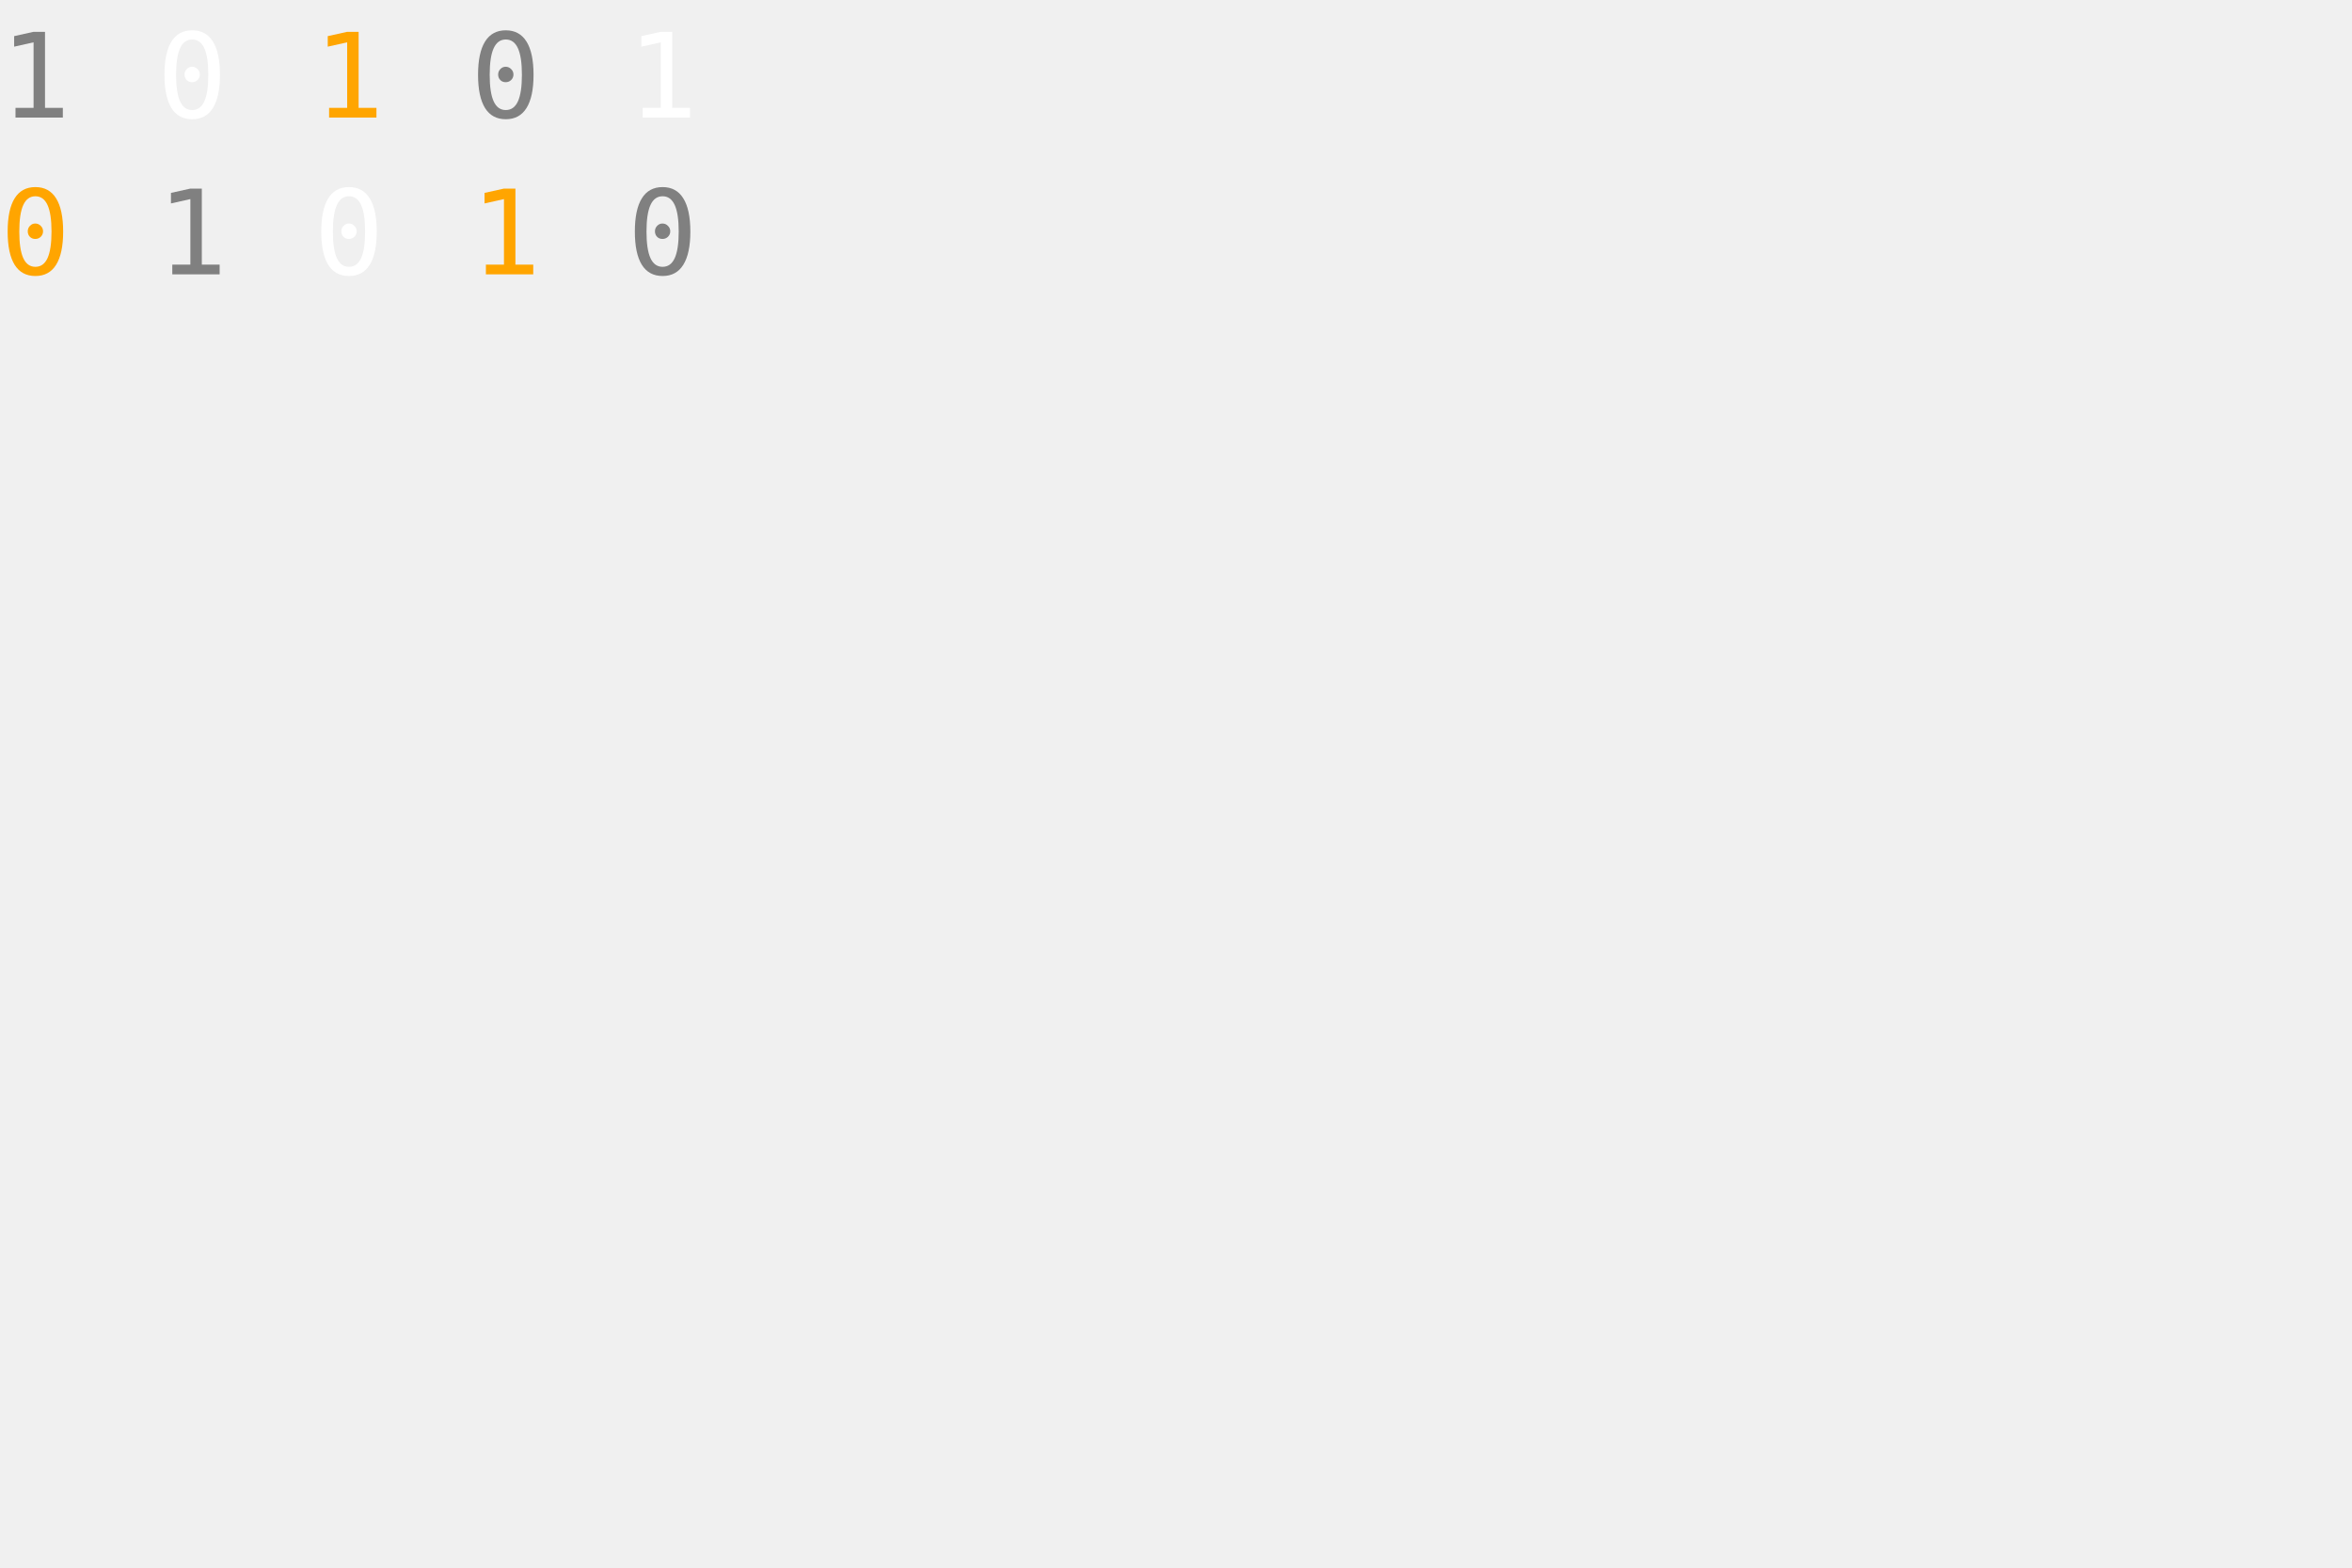
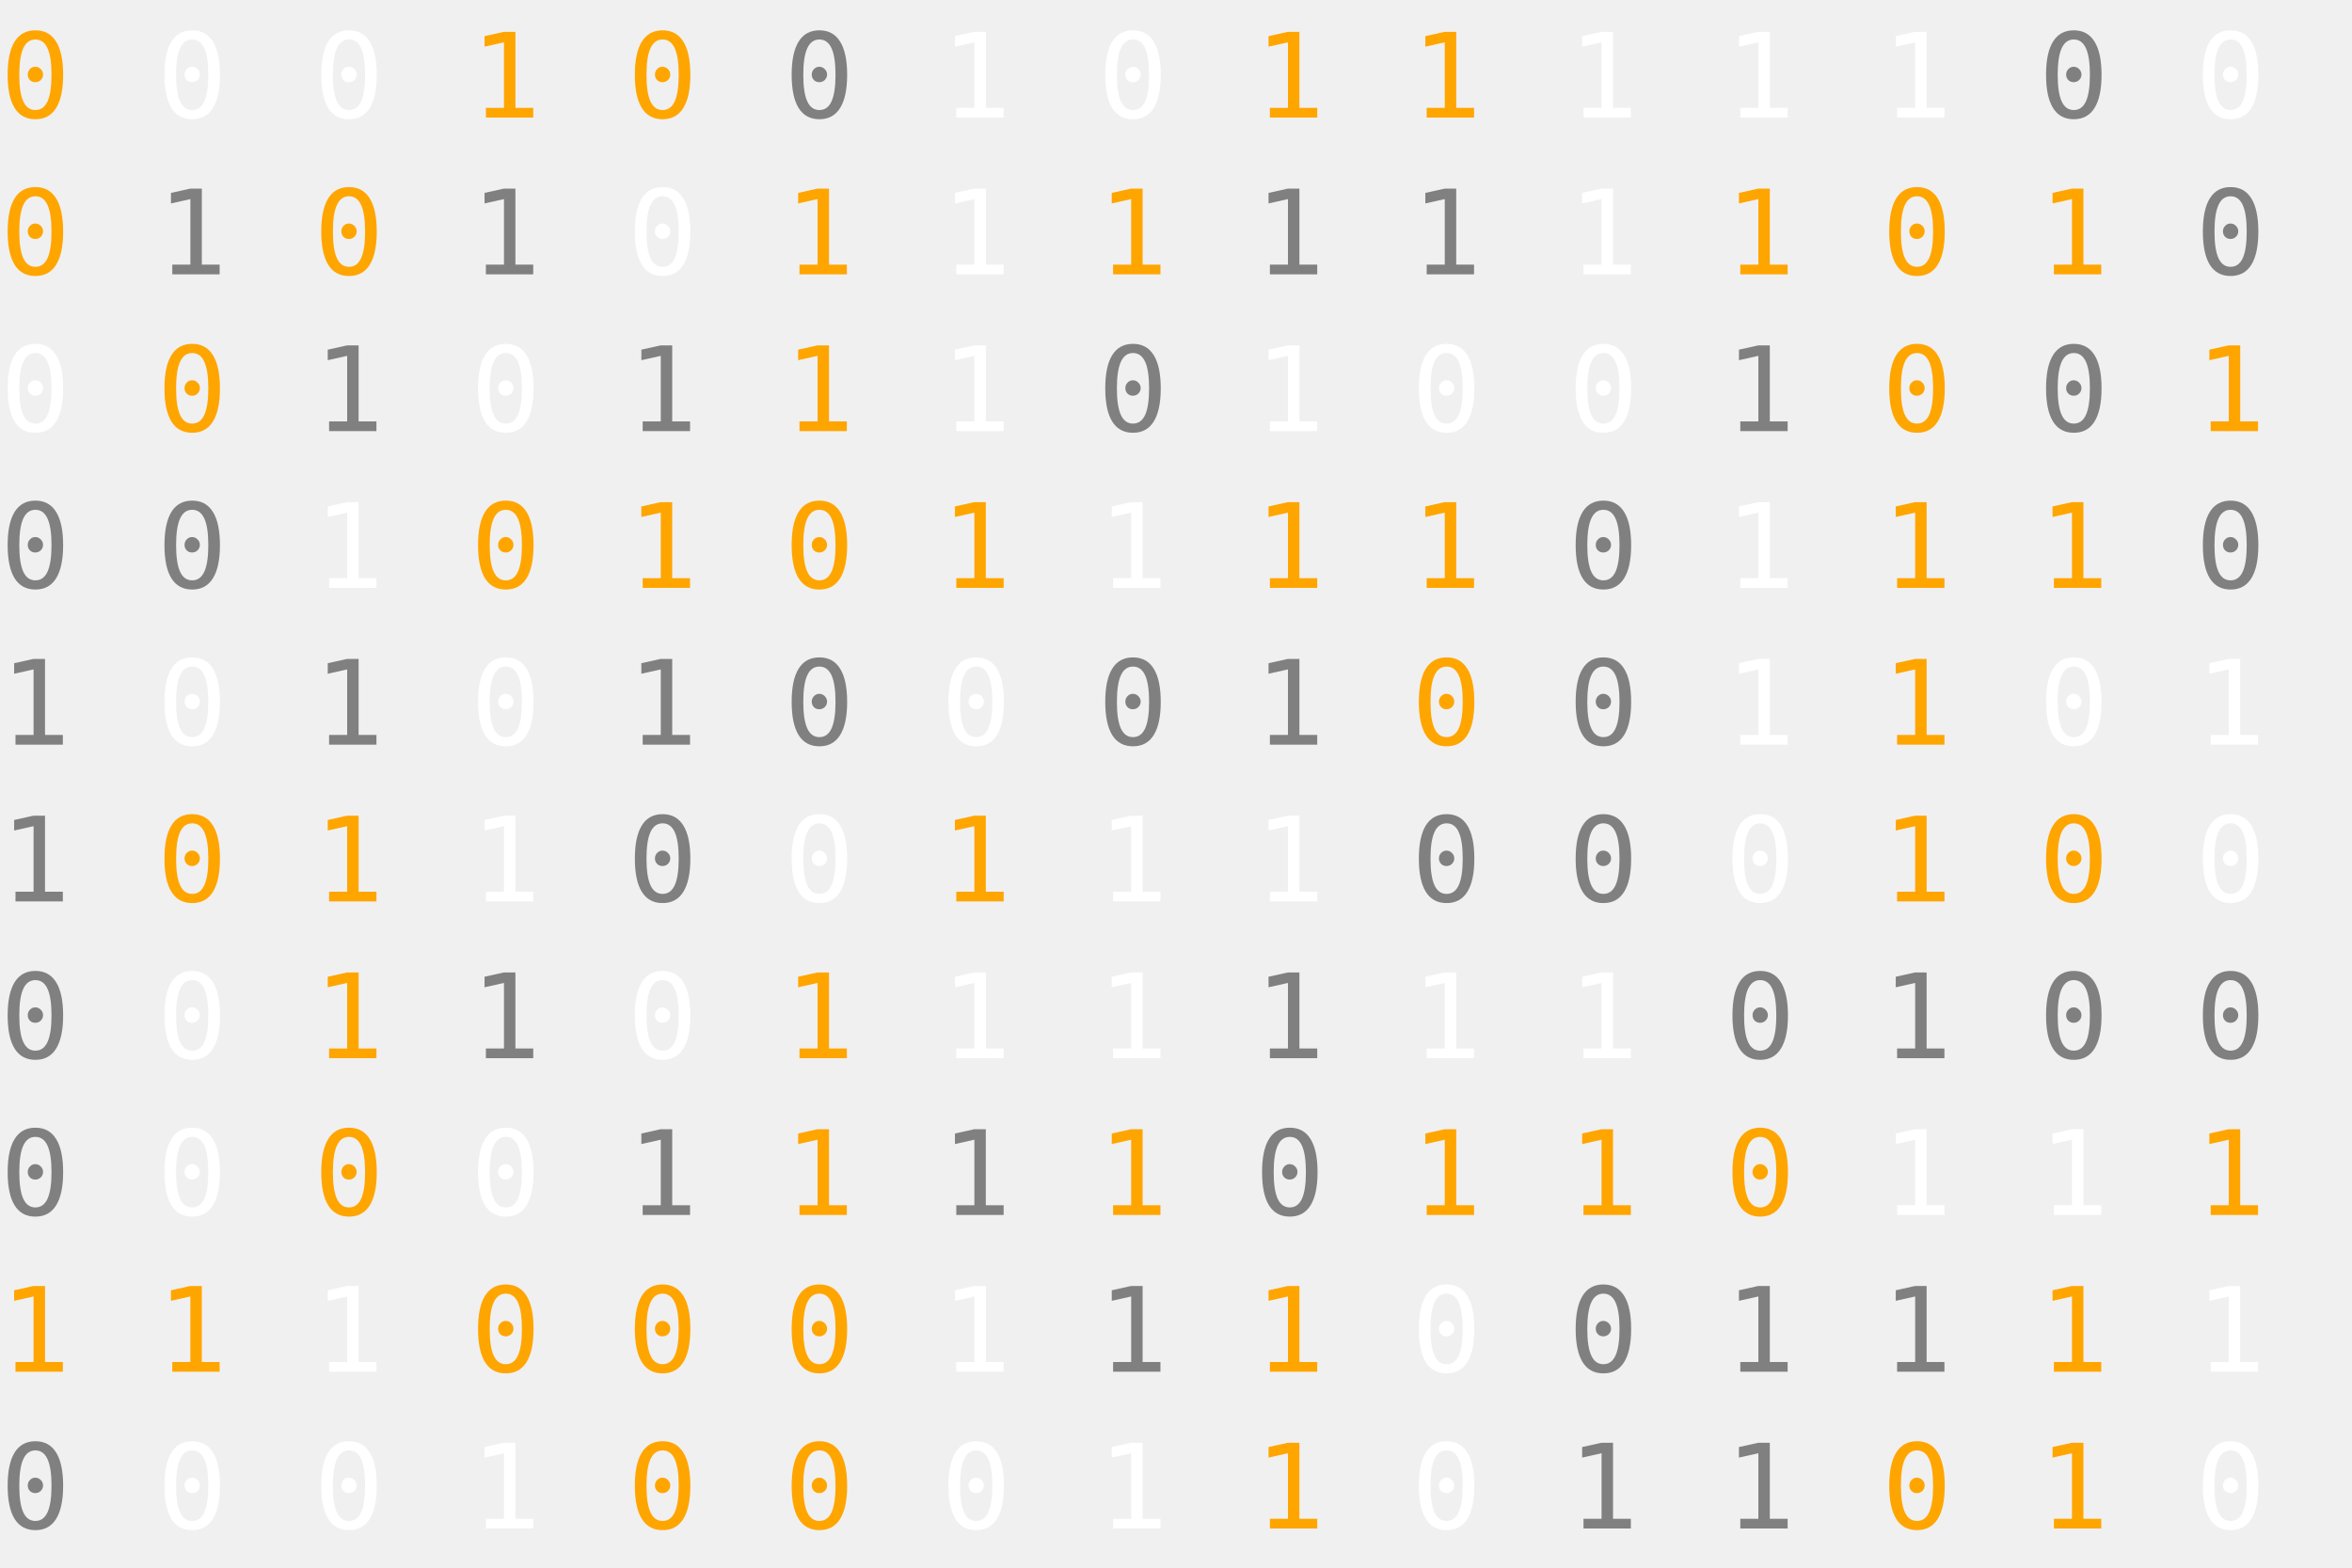
- <svg xmlns="http://www.w3.org/2000/svg" width="600" height="400">
-   <text x="0" y="30" font-size="30" fill="grey" font-family="monospace">1</text>
-   <text x="40" y="30" font-size="30" fill="white" font-family="monospace">0</text>
-   <text x="80" y="30" font-size="30" fill="orange" font-family="monospace">1</text>
-   <text x="120" y="30" font-size="30" fill="grey" font-family="monospace">0</text>
-   <text x="160" y="30" font-size="30" fill="white" font-family="monospace">1</text>
-   <text x="0" y="70" font-size="30" fill="orange" font-family="monospace">0</text>
-   <text x="40" y="70" font-size="30" fill="grey" font-family="monospace">1</text>
-   <text x="80" y="70" font-size="30" fill="white" font-family="monospace">0</text>
-   <text x="120" y="70" font-size="30" fill="orange" font-family="monospace">1</text>
-   <text x="160" y="70" font-size="30" fill="grey" font-family="monospace">0</text>
+ <svg xmlns="http://www.w3.org/2000/svg" baseProfile="full" height="400px" version="1.1" width="600px">
+   <defs />
+   <text fill="orange" font-family="monospace" font-size="30" x="0" y="30">0</text>
+   <text fill="white" font-family="monospace" font-size="30" x="40" y="30">0</text>
+   <text fill="white" font-family="monospace" font-size="30" x="80" y="30">0</text>
+   <text fill="orange" font-family="monospace" font-size="30" x="120" y="30">1</text>
+   <text fill="orange" font-family="monospace" font-size="30" x="160" y="30">0</text>
+   <text fill="grey" font-family="monospace" font-size="30" x="200" y="30">0</text>
+   <text fill="white" font-family="monospace" font-size="30" x="240" y="30">1</text>
+   <text fill="white" font-family="monospace" font-size="30" x="280" y="30">0</text>
+   <text fill="orange" font-family="monospace" font-size="30" x="320" y="30">1</text>
+   <text fill="orange" font-family="monospace" font-size="30" x="360" y="30">1</text>
+   <text fill="white" font-family="monospace" font-size="30" x="400" y="30">1</text>
+   <text fill="white" font-family="monospace" font-size="30" x="440" y="30">1</text>
+   <text fill="white" font-family="monospace" font-size="30" x="480" y="30">1</text>
+   <text fill="grey" font-family="monospace" font-size="30" x="520" y="30">0</text>
+   <text fill="white" font-family="monospace" font-size="30" x="560" y="30">0</text>
+   <text fill="orange" font-family="monospace" font-size="30" x="0" y="70">0</text>
+   <text fill="grey" font-family="monospace" font-size="30" x="40" y="70">1</text>
+   <text fill="orange" font-family="monospace" font-size="30" x="80" y="70">0</text>
+   <text fill="grey" font-family="monospace" font-size="30" x="120" y="70">1</text>
+   <text fill="white" font-family="monospace" font-size="30" x="160" y="70">0</text>
+   <text fill="orange" font-family="monospace" font-size="30" x="200" y="70">1</text>
+   <text fill="white" font-family="monospace" font-size="30" x="240" y="70">1</text>
+   <text fill="orange" font-family="monospace" font-size="30" x="280" y="70">1</text>
+   <text fill="grey" font-family="monospace" font-size="30" x="320" y="70">1</text>
+   <text fill="grey" font-family="monospace" font-size="30" x="360" y="70">1</text>
+   <text fill="white" font-family="monospace" font-size="30" x="400" y="70">1</text>
+   <text fill="orange" font-family="monospace" font-size="30" x="440" y="70">1</text>
+   <text fill="orange" font-family="monospace" font-size="30" x="480" y="70">0</text>
+   <text fill="orange" font-family="monospace" font-size="30" x="520" y="70">1</text>
+   <text fill="grey" font-family="monospace" font-size="30" x="560" y="70">0</text>
+   <text fill="white" font-family="monospace" font-size="30" x="0" y="110">0</text>
+   <text fill="orange" font-family="monospace" font-size="30" x="40" y="110">0</text>
+   <text fill="grey" font-family="monospace" font-size="30" x="80" y="110">1</text>
+   <text fill="white" font-family="monospace" font-size="30" x="120" y="110">0</text>
+   <text fill="grey" font-family="monospace" font-size="30" x="160" y="110">1</text>
+   <text fill="orange" font-family="monospace" font-size="30" x="200" y="110">1</text>
+   <text fill="white" font-family="monospace" font-size="30" x="240" y="110">1</text>
+   <text fill="grey" font-family="monospace" font-size="30" x="280" y="110">0</text>
+   <text fill="white" font-family="monospace" font-size="30" x="320" y="110">1</text>
+   <text fill="white" font-family="monospace" font-size="30" x="360" y="110">0</text>
+   <text fill="white" font-family="monospace" font-size="30" x="400" y="110">0</text>
+   <text fill="grey" font-family="monospace" font-size="30" x="440" y="110">1</text>
+   <text fill="orange" font-family="monospace" font-size="30" x="480" y="110">0</text>
+   <text fill="grey" font-family="monospace" font-size="30" x="520" y="110">0</text>
+   <text fill="orange" font-family="monospace" font-size="30" x="560" y="110">1</text>
+   <text fill="grey" font-family="monospace" font-size="30" x="0" y="150">0</text>
+   <text fill="grey" font-family="monospace" font-size="30" x="40" y="150">0</text>
+   <text fill="white" font-family="monospace" font-size="30" x="80" y="150">1</text>
+   <text fill="orange" font-family="monospace" font-size="30" x="120" y="150">0</text>
+   <text fill="orange" font-family="monospace" font-size="30" x="160" y="150">1</text>
+   <text fill="orange" font-family="monospace" font-size="30" x="200" y="150">0</text>
+   <text fill="orange" font-family="monospace" font-size="30" x="240" y="150">1</text>
+   <text fill="white" font-family="monospace" font-size="30" x="280" y="150">1</text>
+   <text fill="orange" font-family="monospace" font-size="30" x="320" y="150">1</text>
+   <text fill="orange" font-family="monospace" font-size="30" x="360" y="150">1</text>
+   <text fill="grey" font-family="monospace" font-size="30" x="400" y="150">0</text>
+   <text fill="white" font-family="monospace" font-size="30" x="440" y="150">1</text>
+   <text fill="orange" font-family="monospace" font-size="30" x="480" y="150">1</text>
+   <text fill="orange" font-family="monospace" font-size="30" x="520" y="150">1</text>
+   <text fill="grey" font-family="monospace" font-size="30" x="560" y="150">0</text>
+   <text fill="grey" font-family="monospace" font-size="30" x="0" y="190">1</text>
+   <text fill="white" font-family="monospace" font-size="30" x="40" y="190">0</text>
+   <text fill="grey" font-family="monospace" font-size="30" x="80" y="190">1</text>
+   <text fill="white" font-family="monospace" font-size="30" x="120" y="190">0</text>
+   <text fill="grey" font-family="monospace" font-size="30" x="160" y="190">1</text>
+   <text fill="grey" font-family="monospace" font-size="30" x="200" y="190">0</text>
+   <text fill="white" font-family="monospace" font-size="30" x="240" y="190">0</text>
+   <text fill="grey" font-family="monospace" font-size="30" x="280" y="190">0</text>
+   <text fill="grey" font-family="monospace" font-size="30" x="320" y="190">1</text>
+   <text fill="orange" font-family="monospace" font-size="30" x="360" y="190">0</text>
+   <text fill="grey" font-family="monospace" font-size="30" x="400" y="190">0</text>
+   <text fill="white" font-family="monospace" font-size="30" x="440" y="190">1</text>
+   <text fill="orange" font-family="monospace" font-size="30" x="480" y="190">1</text>
+   <text fill="white" font-family="monospace" font-size="30" x="520" y="190">0</text>
+   <text fill="white" font-family="monospace" font-size="30" x="560" y="190">1</text>
+   <text fill="grey" font-family="monospace" font-size="30" x="0" y="230">1</text>
+   <text fill="orange" font-family="monospace" font-size="30" x="40" y="230">0</text>
+   <text fill="orange" font-family="monospace" font-size="30" x="80" y="230">1</text>
+   <text fill="white" font-family="monospace" font-size="30" x="120" y="230">1</text>
+   <text fill="grey" font-family="monospace" font-size="30" x="160" y="230">0</text>
+   <text fill="white" font-family="monospace" font-size="30" x="200" y="230">0</text>
+   <text fill="orange" font-family="monospace" font-size="30" x="240" y="230">1</text>
+   <text fill="white" font-family="monospace" font-size="30" x="280" y="230">1</text>
+   <text fill="white" font-family="monospace" font-size="30" x="320" y="230">1</text>
+   <text fill="grey" font-family="monospace" font-size="30" x="360" y="230">0</text>
+   <text fill="grey" font-family="monospace" font-size="30" x="400" y="230">0</text>
+   <text fill="white" font-family="monospace" font-size="30" x="440" y="230">0</text>
+   <text fill="orange" font-family="monospace" font-size="30" x="480" y="230">1</text>
+   <text fill="orange" font-family="monospace" font-size="30" x="520" y="230">0</text>
+   <text fill="white" font-family="monospace" font-size="30" x="560" y="230">0</text>
+   <text fill="grey" font-family="monospace" font-size="30" x="0" y="270">0</text>
+   <text fill="white" font-family="monospace" font-size="30" x="40" y="270">0</text>
+   <text fill="orange" font-family="monospace" font-size="30" x="80" y="270">1</text>
+   <text fill="grey" font-family="monospace" font-size="30" x="120" y="270">1</text>
+   <text fill="white" font-family="monospace" font-size="30" x="160" y="270">0</text>
+   <text fill="orange" font-family="monospace" font-size="30" x="200" y="270">1</text>
+   <text fill="white" font-family="monospace" font-size="30" x="240" y="270">1</text>
+   <text fill="white" font-family="monospace" font-size="30" x="280" y="270">1</text>
+   <text fill="grey" font-family="monospace" font-size="30" x="320" y="270">1</text>
+   <text fill="white" font-family="monospace" font-size="30" x="360" y="270">1</text>
+   <text fill="white" font-family="monospace" font-size="30" x="400" y="270">1</text>
+   <text fill="grey" font-family="monospace" font-size="30" x="440" y="270">0</text>
+   <text fill="grey" font-family="monospace" font-size="30" x="480" y="270">1</text>
+   <text fill="grey" font-family="monospace" font-size="30" x="520" y="270">0</text>
+   <text fill="grey" font-family="monospace" font-size="30" x="560" y="270">0</text>
+   <text fill="grey" font-family="monospace" font-size="30" x="0" y="310">0</text>
+   <text fill="white" font-family="monospace" font-size="30" x="40" y="310">0</text>
+   <text fill="orange" font-family="monospace" font-size="30" x="80" y="310">0</text>
+   <text fill="white" font-family="monospace" font-size="30" x="120" y="310">0</text>
+   <text fill="grey" font-family="monospace" font-size="30" x="160" y="310">1</text>
+   <text fill="orange" font-family="monospace" font-size="30" x="200" y="310">1</text>
+   <text fill="grey" font-family="monospace" font-size="30" x="240" y="310">1</text>
+   <text fill="orange" font-family="monospace" font-size="30" x="280" y="310">1</text>
+   <text fill="grey" font-family="monospace" font-size="30" x="320" y="310">0</text>
+   <text fill="orange" font-family="monospace" font-size="30" x="360" y="310">1</text>
+   <text fill="orange" font-family="monospace" font-size="30" x="400" y="310">1</text>
+   <text fill="orange" font-family="monospace" font-size="30" x="440" y="310">0</text>
+   <text fill="white" font-family="monospace" font-size="30" x="480" y="310">1</text>
+   <text fill="white" font-family="monospace" font-size="30" x="520" y="310">1</text>
+   <text fill="orange" font-family="monospace" font-size="30" x="560" y="310">1</text>
+   <text fill="orange" font-family="monospace" font-size="30" x="0" y="350">1</text>
+   <text fill="orange" font-family="monospace" font-size="30" x="40" y="350">1</text>
+   <text fill="white" font-family="monospace" font-size="30" x="80" y="350">1</text>
+   <text fill="orange" font-family="monospace" font-size="30" x="120" y="350">0</text>
+   <text fill="orange" font-family="monospace" font-size="30" x="160" y="350">0</text>
+   <text fill="orange" font-family="monospace" font-size="30" x="200" y="350">0</text>
+   <text fill="white" font-family="monospace" font-size="30" x="240" y="350">1</text>
+   <text fill="grey" font-family="monospace" font-size="30" x="280" y="350">1</text>
+   <text fill="orange" font-family="monospace" font-size="30" x="320" y="350">1</text>
+   <text fill="white" font-family="monospace" font-size="30" x="360" y="350">0</text>
+   <text fill="grey" font-family="monospace" font-size="30" x="400" y="350">0</text>
+   <text fill="grey" font-family="monospace" font-size="30" x="440" y="350">1</text>
+   <text fill="grey" font-family="monospace" font-size="30" x="480" y="350">1</text>
+   <text fill="orange" font-family="monospace" font-size="30" x="520" y="350">1</text>
+   <text fill="white" font-family="monospace" font-size="30" x="560" y="350">1</text>
+   <text fill="grey" font-family="monospace" font-size="30" x="0" y="390">0</text>
+   <text fill="white" font-family="monospace" font-size="30" x="40" y="390">0</text>
+   <text fill="white" font-family="monospace" font-size="30" x="80" y="390">0</text>
+   <text fill="white" font-family="monospace" font-size="30" x="120" y="390">1</text>
+   <text fill="orange" font-family="monospace" font-size="30" x="160" y="390">0</text>
+   <text fill="orange" font-family="monospace" font-size="30" x="200" y="390">0</text>
+   <text fill="white" font-family="monospace" font-size="30" x="240" y="390">0</text>
+   <text fill="white" font-family="monospace" font-size="30" x="280" y="390">1</text>
+   <text fill="orange" font-family="monospace" font-size="30" x="320" y="390">1</text>
+   <text fill="white" font-family="monospace" font-size="30" x="360" y="390">0</text>
+   <text fill="grey" font-family="monospace" font-size="30" x="400" y="390">1</text>
+   <text fill="grey" font-family="monospace" font-size="30" x="440" y="390">1</text>
+   <text fill="orange" font-family="monospace" font-size="30" x="480" y="390">0</text>
+   <text fill="orange" font-family="monospace" font-size="30" x="520" y="390">1</text>
+   <text fill="white" font-family="monospace" font-size="30" x="560" y="390">0</text>
</svg>
